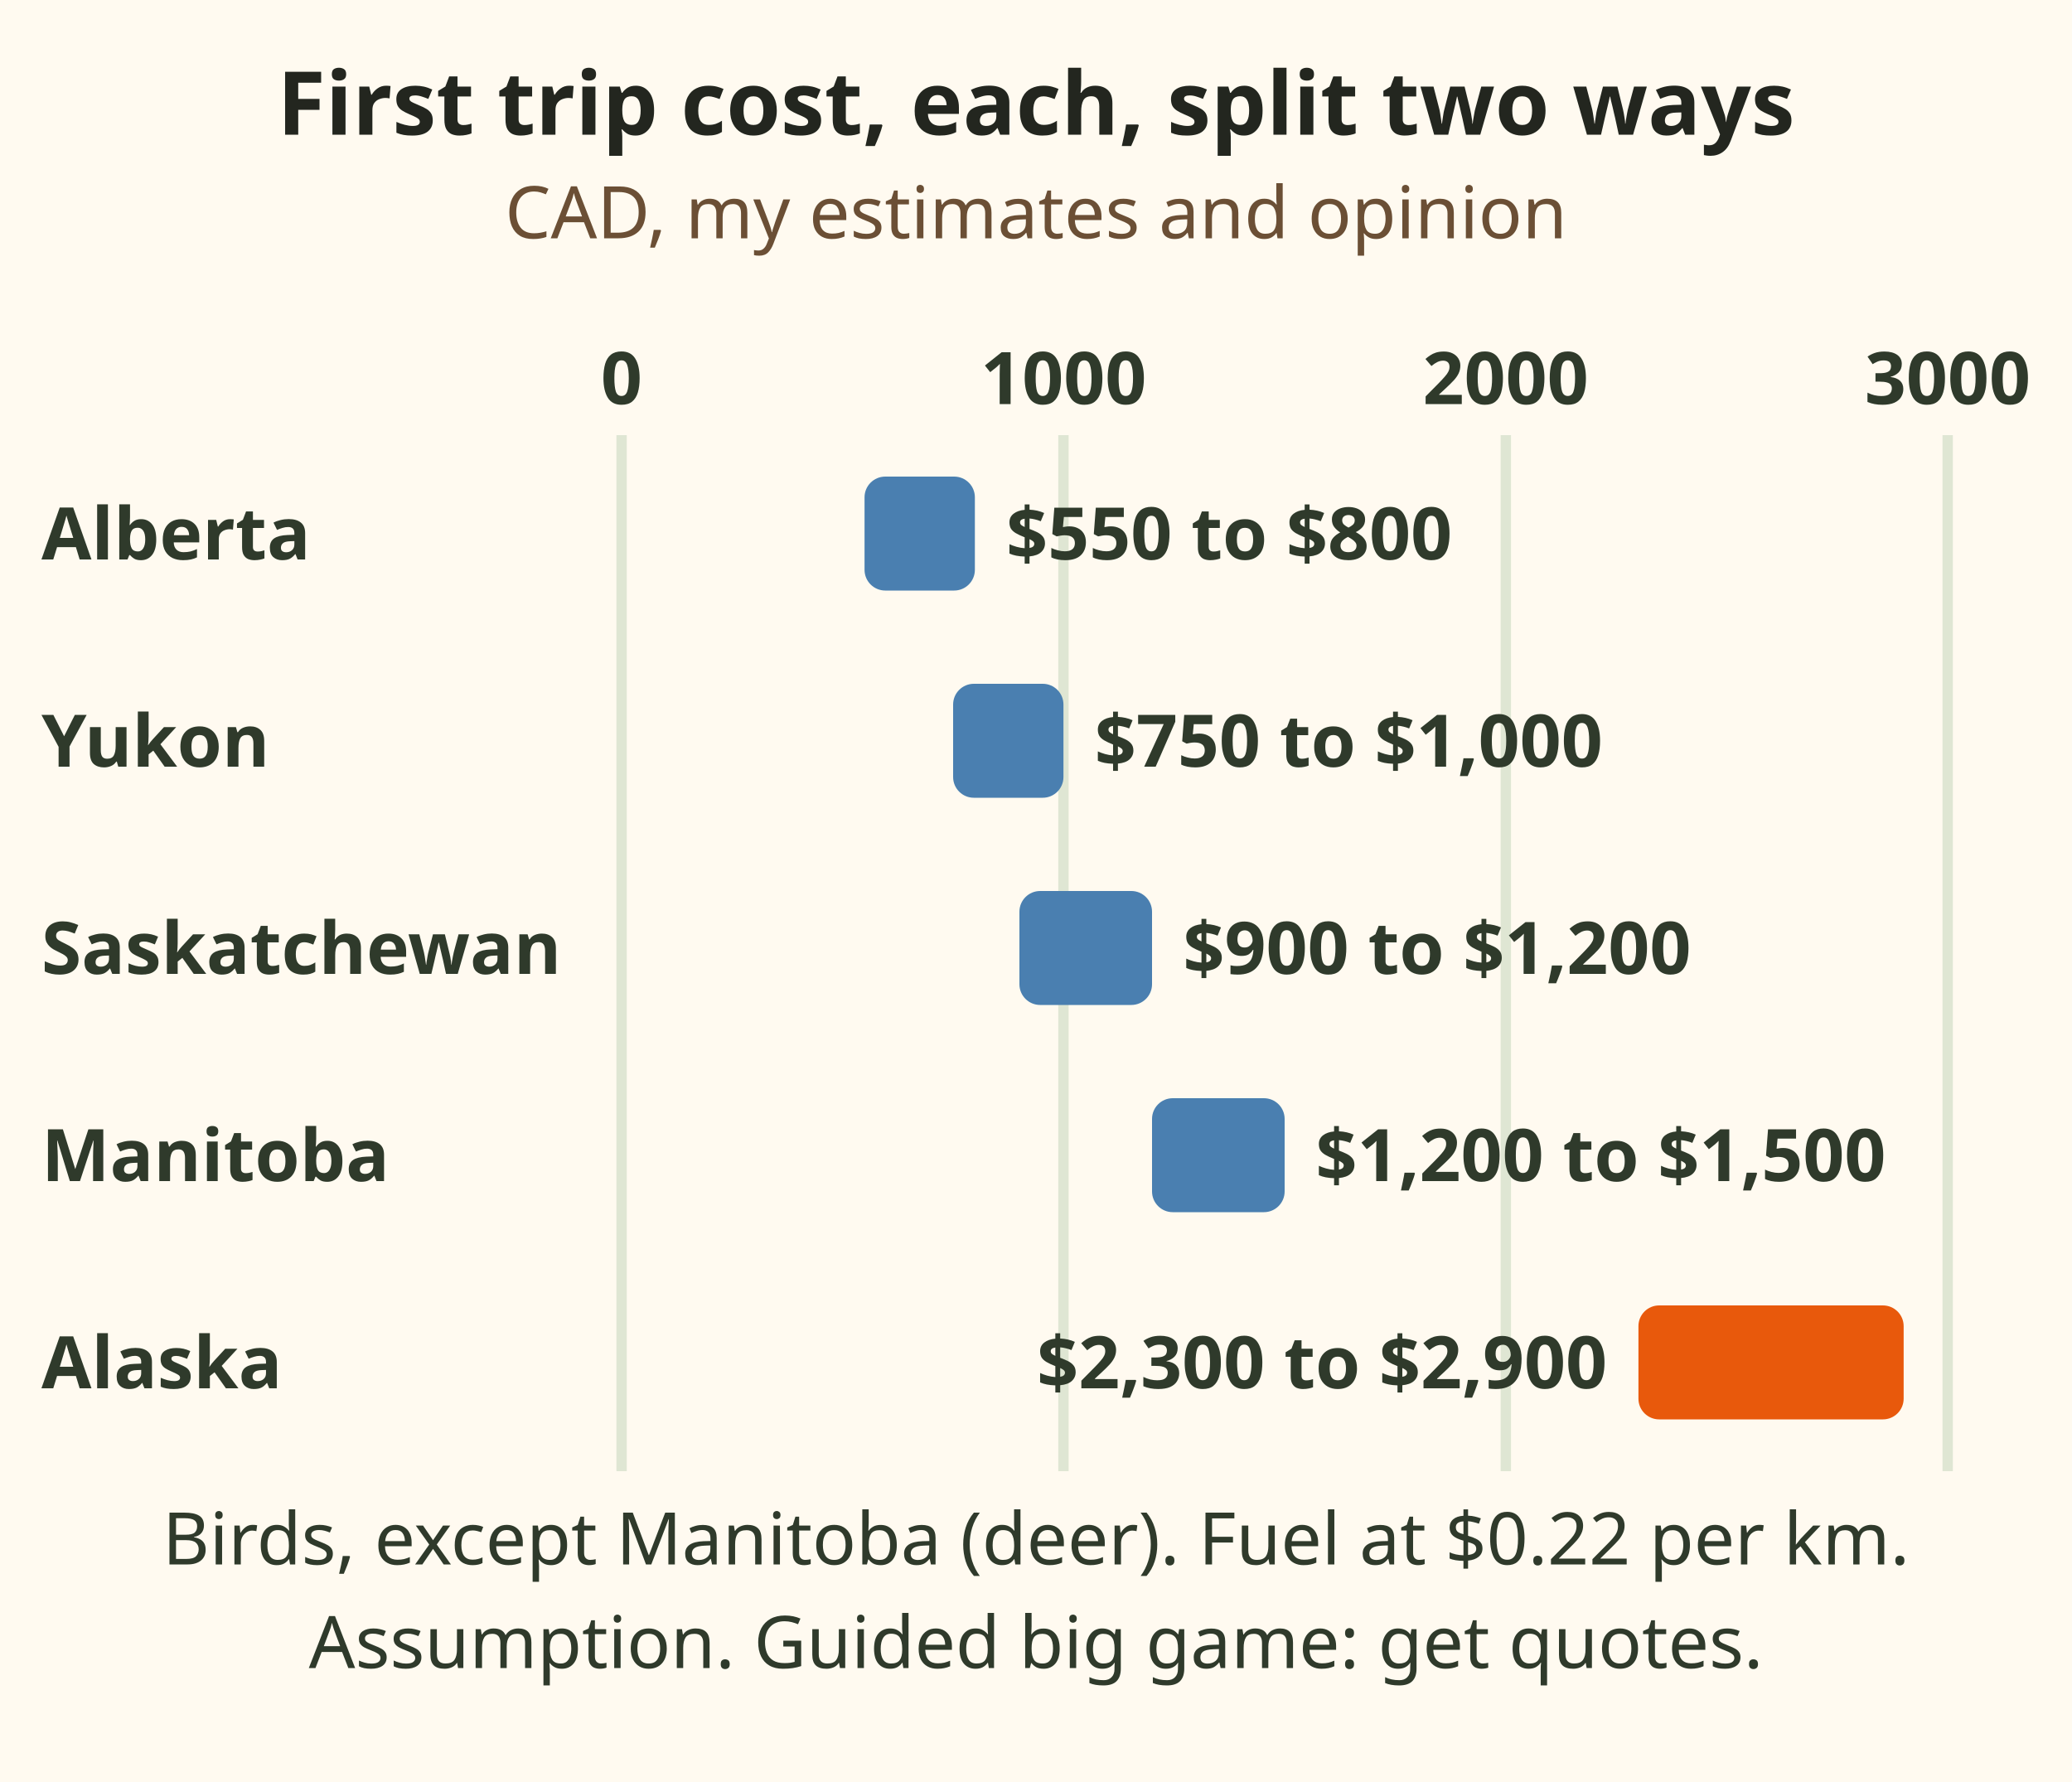
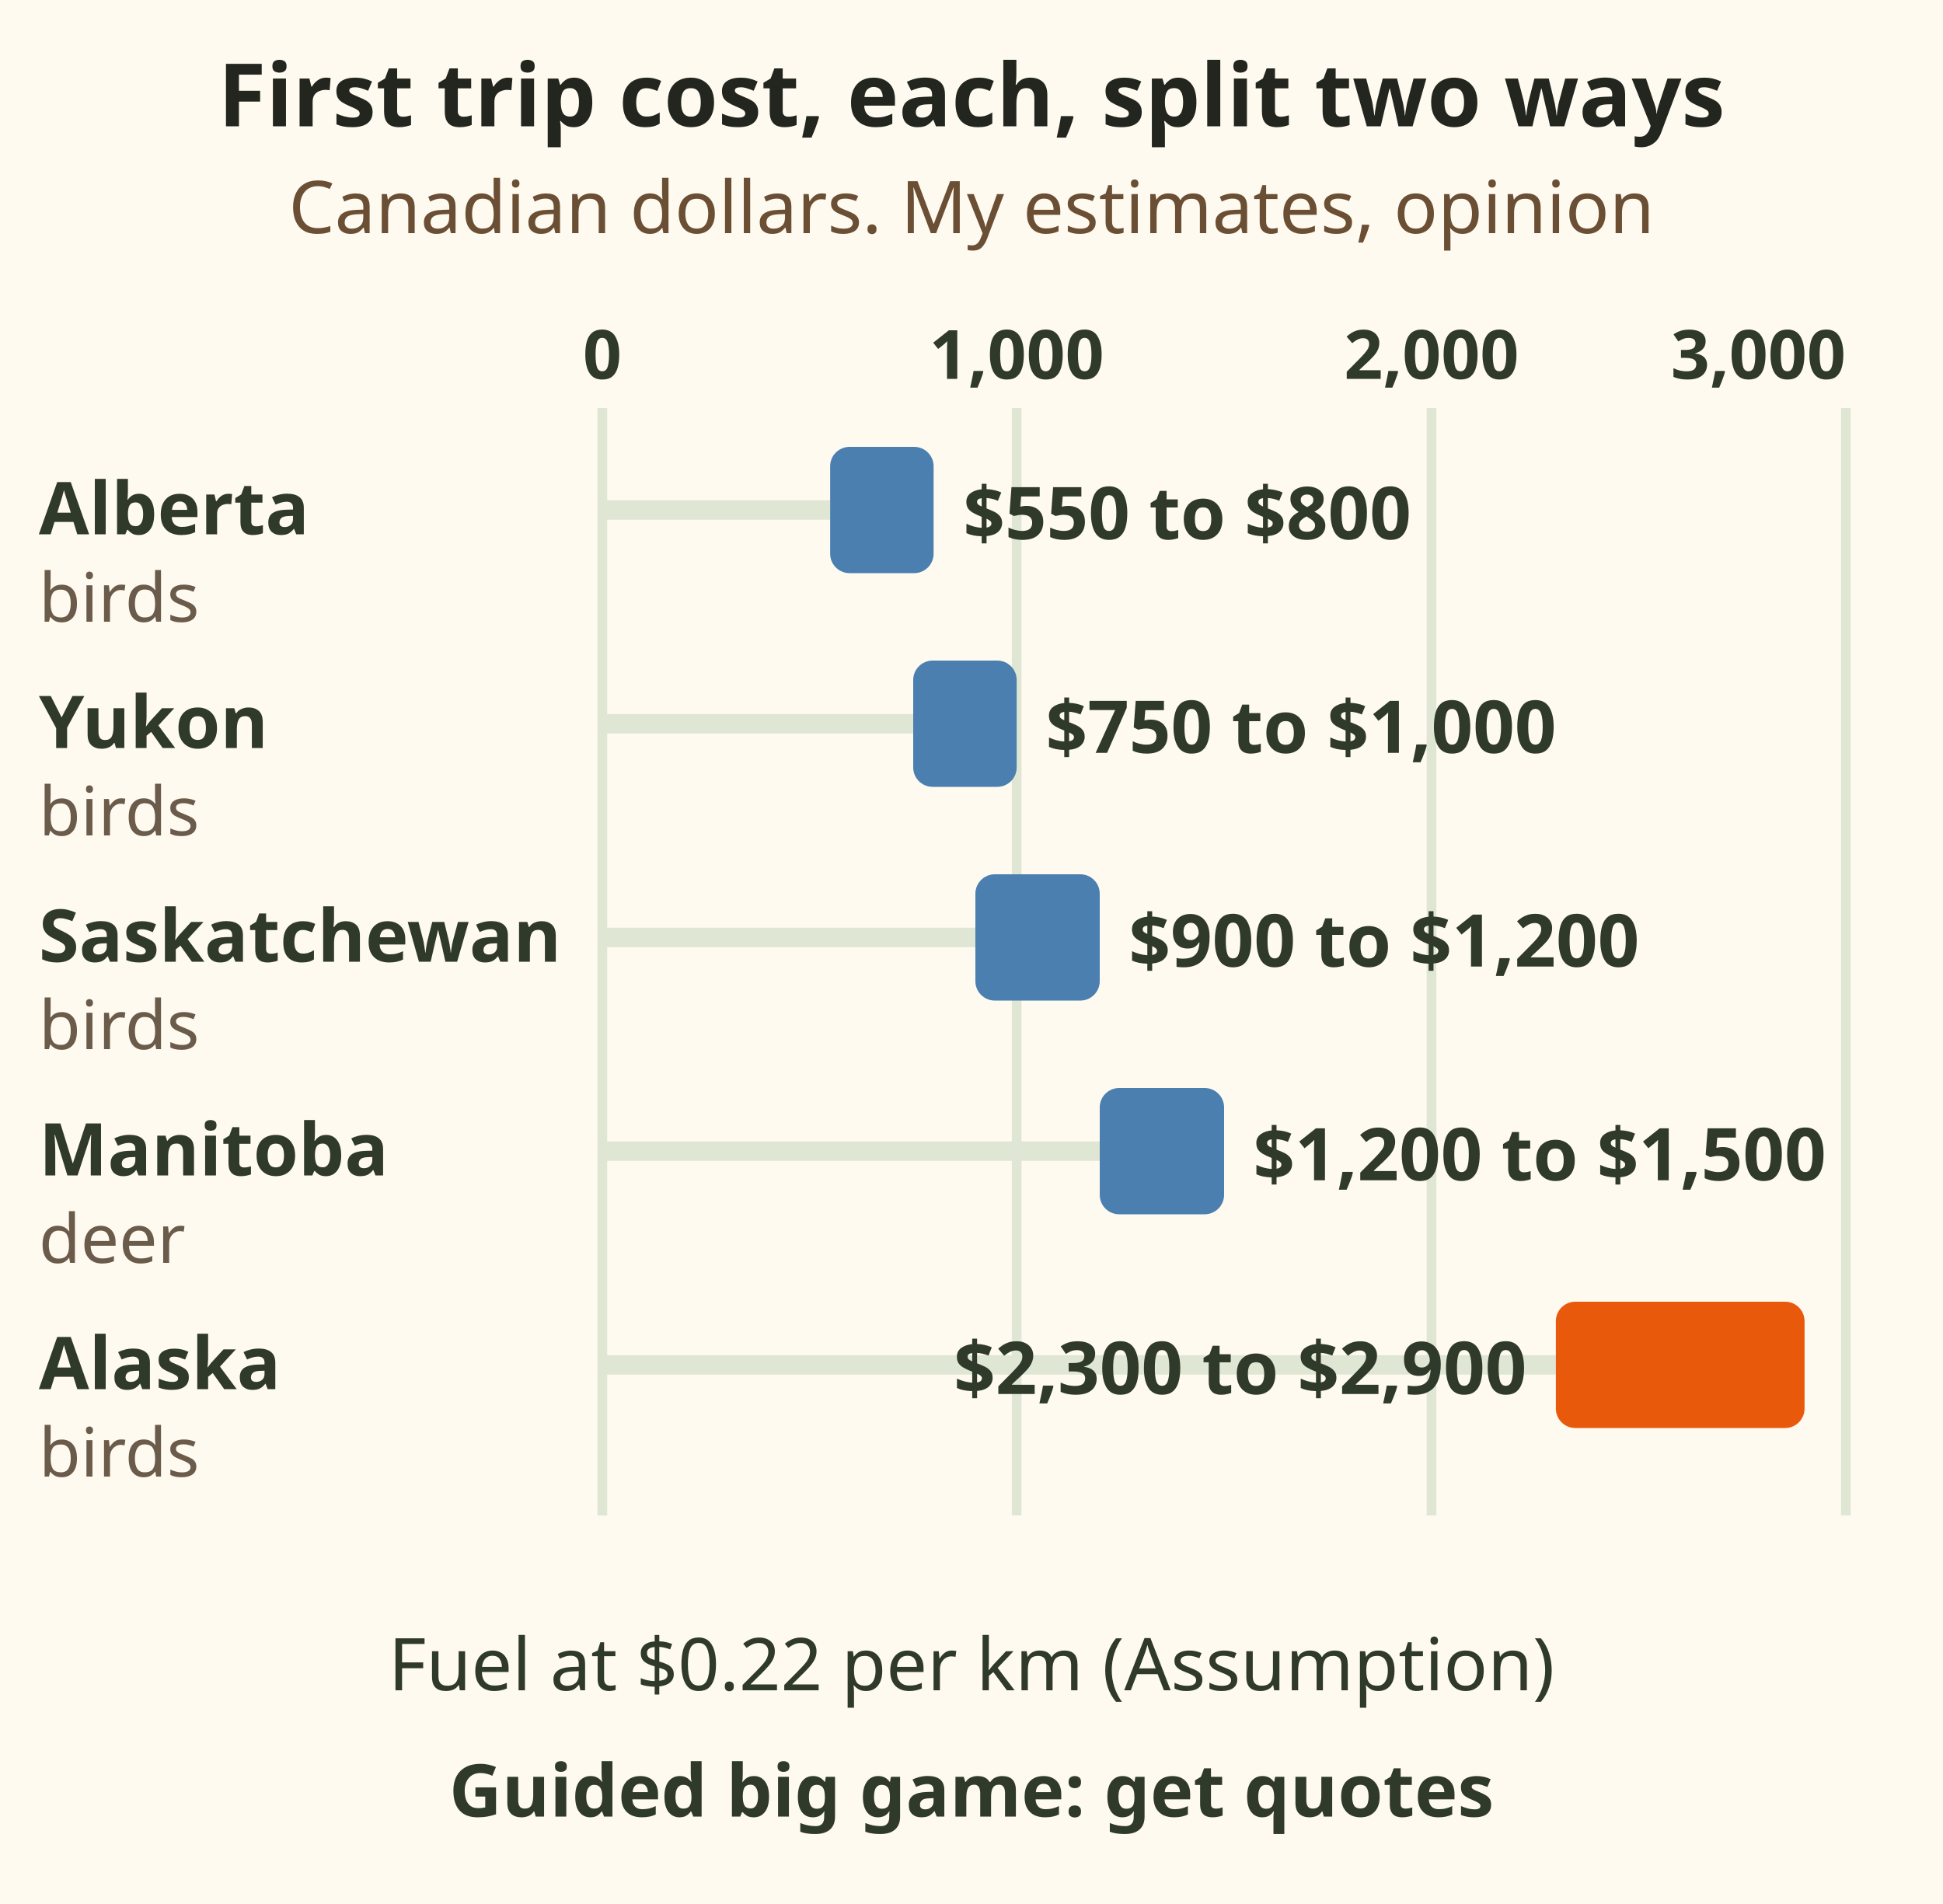
- <svg xmlns="http://www.w3.org/2000/svg" viewBox="0 0 400 344" font-family="sans-serif" role="img" aria-label="Bar chart of estimated first trip cost per person, split two ways, in Canadian dollars, opinion. Alberta bird trip: 550 to 800. Yukon bird trip: 750 to 1,000. Saskatchewan bird trip: 900 to 1,200. Manitoba deer trip: 1,200 to 1,500. Alaska bird trip: about 2,300 to 2,900. Fuel assumed at 22 cents per kilometre. Guided big game is a separate budget: get quotes.">
-   <rect x="0" y="0" width="400" height="344" fill="#fffaf0" />
-   <text x="200" y="26" font-size="17" font-weight="bold" fill="#23261f" text-anchor="middle">First trip cost, each, split two ways</text>
-   <text x="200" y="46" font-size="14" fill="#6b4f35" text-anchor="middle">CAD, my estimates and opinion</text>
-   <line x1="120.0" y1="84" x2="120.0" y2="284" stroke="#dfe6d3" stroke-width="2" />
-   <text x="120" y="78" font-size="14" font-weight="bold" fill="#2f3a2b" text-anchor="middle">0</text>
-   <line x1="205.3" y1="84" x2="205.3" y2="284" stroke="#dfe6d3" stroke-width="2" />
-   <text x="205.333" y="78" font-size="14" font-weight="bold" fill="#2f3a2b" text-anchor="middle">1000</text>
-   <line x1="290.7" y1="84" x2="290.7" y2="284" stroke="#dfe6d3" stroke-width="2" />
-   <text x="290.667" y="78" font-size="14" font-weight="bold" fill="#2f3a2b" text-anchor="middle">2000</text>
-   <line x1="376.0" y1="84" x2="376.0" y2="284" stroke="#dfe6d3" stroke-width="2" />
-   <text x="376" y="78" font-size="14" font-weight="bold" fill="#2f3a2b" text-anchor="middle">3000</text>
-   <text x="8" y="108" font-size="14" font-weight="bold" fill="#2f3a2b">Alberta</text>
-   <rect x="166.9" y="92" width="21.3" height="22" rx="4" fill="#4a7fb0" />
-   <text x="194.267" y="108" font-size="14" font-weight="bold" fill="#2f3a2b">$550 to $800</text>
-   <text x="8" y="148" font-size="14" font-weight="bold" fill="#2f3a2b">Yukon</text>
-   <rect x="184.0" y="132" width="21.3" height="22" rx="4" fill="#4a7fb0" />
-   <text x="211.333" y="148" font-size="14" font-weight="bold" fill="#2f3a2b">$750 to $1,000</text>
-   <text x="8" y="188" font-size="14" font-weight="bold" fill="#2f3a2b">Saskatchewan</text>
-   <rect x="196.8" y="172" width="25.6" height="22" rx="4" fill="#4a7fb0" />
-   <text x="228.4" y="188" font-size="14" font-weight="bold" fill="#2f3a2b">$900 to $1,200</text>
-   <text x="8" y="228" font-size="14" font-weight="bold" fill="#2f3a2b">Manitoba</text>
-   <rect x="222.4" y="212" width="25.6" height="22" rx="4" fill="#4a7fb0" />
-   <text x="254" y="228" font-size="14" font-weight="bold" fill="#2f3a2b">$1,200 to $1,500</text>
-   <text x="8" y="268" font-size="14" font-weight="bold" fill="#2f3a2b">Alaska</text>
-   <rect x="316.3" y="252" width="51.2" height="22" rx="4" fill="#e8590c" />
-   <text x="310.267" y="268" font-size="14" font-weight="bold" fill="#2f3a2b" text-anchor="end">$2,300 to $2,900</text>
-   <text x="200" y="302" font-size="14" fill="#2f3a2b" text-anchor="middle">Birds, except Manitoba (deer). Fuel at $0.22 per km.</text>
-   <text x="200" y="322" font-size="14" fill="#2f3a2b" text-anchor="middle">Assumption. Guided big game: get quotes.</text>
+ <svg xmlns="http://www.w3.org/2000/svg" viewBox="0 0 400 392" font-family="sans-serif" role="img" aria-label="Bar chart of estimated first trip cost per person, split two ways, in Canadian dollars, opinion. Alberta bird trip: 550 to 800. Yukon bird trip: 750 to 1,000. Saskatchewan bird trip: 900 to 1,200. Manitoba deer trip: 1,200 to 1,500. Alaska bird trip: about 2,300 to 2,900. Fuel assumed at 22 cents per kilometre. Guided big game is a separate budget: get quotes.">
+   <rect x="0" y="0" width="400" height="392" fill="#fffaf0" />
+   <text x="200" y="26" font-size="18" font-weight="bold" fill="#23261f" text-anchor="middle">First trip cost, each, split two ways</text>
+   <text x="200" y="48" font-size="15" fill="#6b4f35" text-anchor="middle">Canadian dollars. My estimates, opinion</text>
+   <line x1="124.0" y1="84" x2="124.0" y2="312" stroke="#dfe6d3" stroke-width="2" />
+   <text x="124.0" y="78" font-size="14" font-weight="bold" fill="#2f3a2b" text-anchor="middle">0</text>
+   <line x1="209.3" y1="84" x2="209.3" y2="312" stroke="#dfe6d3" stroke-width="2" />
+   <text x="209.3" y="78" font-size="14" font-weight="bold" fill="#2f3a2b" text-anchor="middle">1,000</text>
+   <line x1="294.7" y1="84" x2="294.7" y2="312" stroke="#dfe6d3" stroke-width="2" />
+   <text x="294.7" y="78" font-size="14" font-weight="bold" fill="#2f3a2b" text-anchor="middle">2,000</text>
+   <line x1="380.0" y1="84" x2="380.0" y2="312" stroke="#dfe6d3" stroke-width="2" />
+   <text x="380.0" y="78" font-size="14" font-weight="bold" fill="#2f3a2b" text-anchor="end">3,000</text>
+   <g data-tip="Alberta bird trip|Licences about $122 each plus GST (Goods and Services Tax), fuel $350 to $400, 4 days of motel or camping and food $500 to $900. Each: $550 to $800.">
+     <text x="8" y="110" font-size="15" font-weight="bold" fill="#2f3a2b">Alberta</text>
+     <text x="8" y="128" font-size="14" fill="#6b5b4b">birds</text>
+     <rect x="124" y="103" width="46.9" height="4" fill="#dfe6d3" />
+     <rect x="170.9" y="92" width="21.3" height="26" rx="4" fill="#4a7fb0" />
+     <text x="198.3" y="111" font-size="15" font-weight="bold" fill="#2f3a2b">$550 to $800</text>
+   </g>
+   <g data-tip="Yukon bird trip|Small game licence $20 each, fuel $900 to $1,100, 7 days of camping and food $500 to $800. Each: $750 to $1,000.">
+     <text x="8" y="154" font-size="15" font-weight="bold" fill="#2f3a2b">Yukon</text>
+     <text x="8" y="172" font-size="14" fill="#6b5b4b">birds</text>
+     <rect x="124" y="147" width="64.0" height="4" fill="#dfe6d3" />
+     <rect x="188.0" y="136" width="21.3" height="26" rx="4" fill="#4a7fb0" />
+     <text x="215.3" y="155" font-size="15" font-weight="bold" fill="#2f3a2b">$750 to $1,000</text>
+   </g>
+   <g data-tip="Saskatchewan bird trip|Habitat Certificate and game bird licence $120 each, fuel $600 to $700, 6 days of motel and food $900 to $1,400. Each: $900 to $1,200.">
+     <text x="8" y="198" font-size="15" font-weight="bold" fill="#2f3a2b">Saskatchewan</text>
+     <text x="8" y="216" font-size="14" fill="#6b5b4b">birds</text>
+     <rect x="124" y="191" width="76.8" height="4" fill="#dfe6d3" />
+     <rect x="200.8" y="180" width="25.6" height="26" rx="4" fill="#4a7fb0" />
+     <text x="232.4" y="199" font-size="15" font-weight="bold" fill="#2f3a2b">$900 to $1,200</text>
+   </g>
+   <g data-tip="Manitoba deer trip|Deer licence $184.25 each, fuel $900 to $1,000, 7 days of motel and food $1,100 to $1,600. Each: $1,200 to $1,500.">
+     <text x="8" y="242" font-size="15" font-weight="bold" fill="#2f3a2b">Manitoba</text>
+     <text x="8" y="260" font-size="14" fill="#6b5b4b">deer</text>
+     <rect x="124" y="235" width="102.4" height="4" fill="#dfe6d3" />
+     <rect x="226.4" y="224" width="25.6" height="26" rx="4" fill="#4a7fb0" />
+     <text x="258.0" y="243" font-size="15" font-weight="bold" fill="#2f3a2b">$1,200 to $1,500</text>
+   </g>
+   <g data-tip="Alaska bird trip|Nonresident alien licence 630 US dollars each, fuel about $1,400 to $1,600, 12 days of camping and food $1,200 to $1,800. Each: about $2,300 to $2,900.">
+     <text x="8" y="286" font-size="15" font-weight="bold" fill="#2f3a2b">Alaska</text>
+     <text x="8" y="304" font-size="14" fill="#6b5b4b">birds</text>
+     <rect x="124" y="279" width="196.3" height="4" fill="#dfe6d3" />
+     <rect x="320.3" y="268" width="51.2" height="26" rx="4" fill="#e8590c" />
+     <text x="314.3" y="287" font-size="15" font-weight="bold" fill="#2f3a2b" text-anchor="end">$2,300 to $2,900</text>
+   </g>
+   <g data-tip="Fuel (Assumption)|Fuel is figured at $0.22 per km. That rate is an assumption, so check prices before you go.">
+     <text x="200" y="348" font-size="15" fill="#2f3a2b" text-anchor="middle">Fuel at $0.22 per km (Assumption)</text>
+   </g>
+   <g data-tip="Guided big game|A guided big game hunt is a separate budget. Get quotes.">
+     <text x="200" y="374" font-size="15" font-weight="bold" fill="#2f3a2b" text-anchor="middle">Guided big game: get quotes</text>
+   </g>
</svg>
